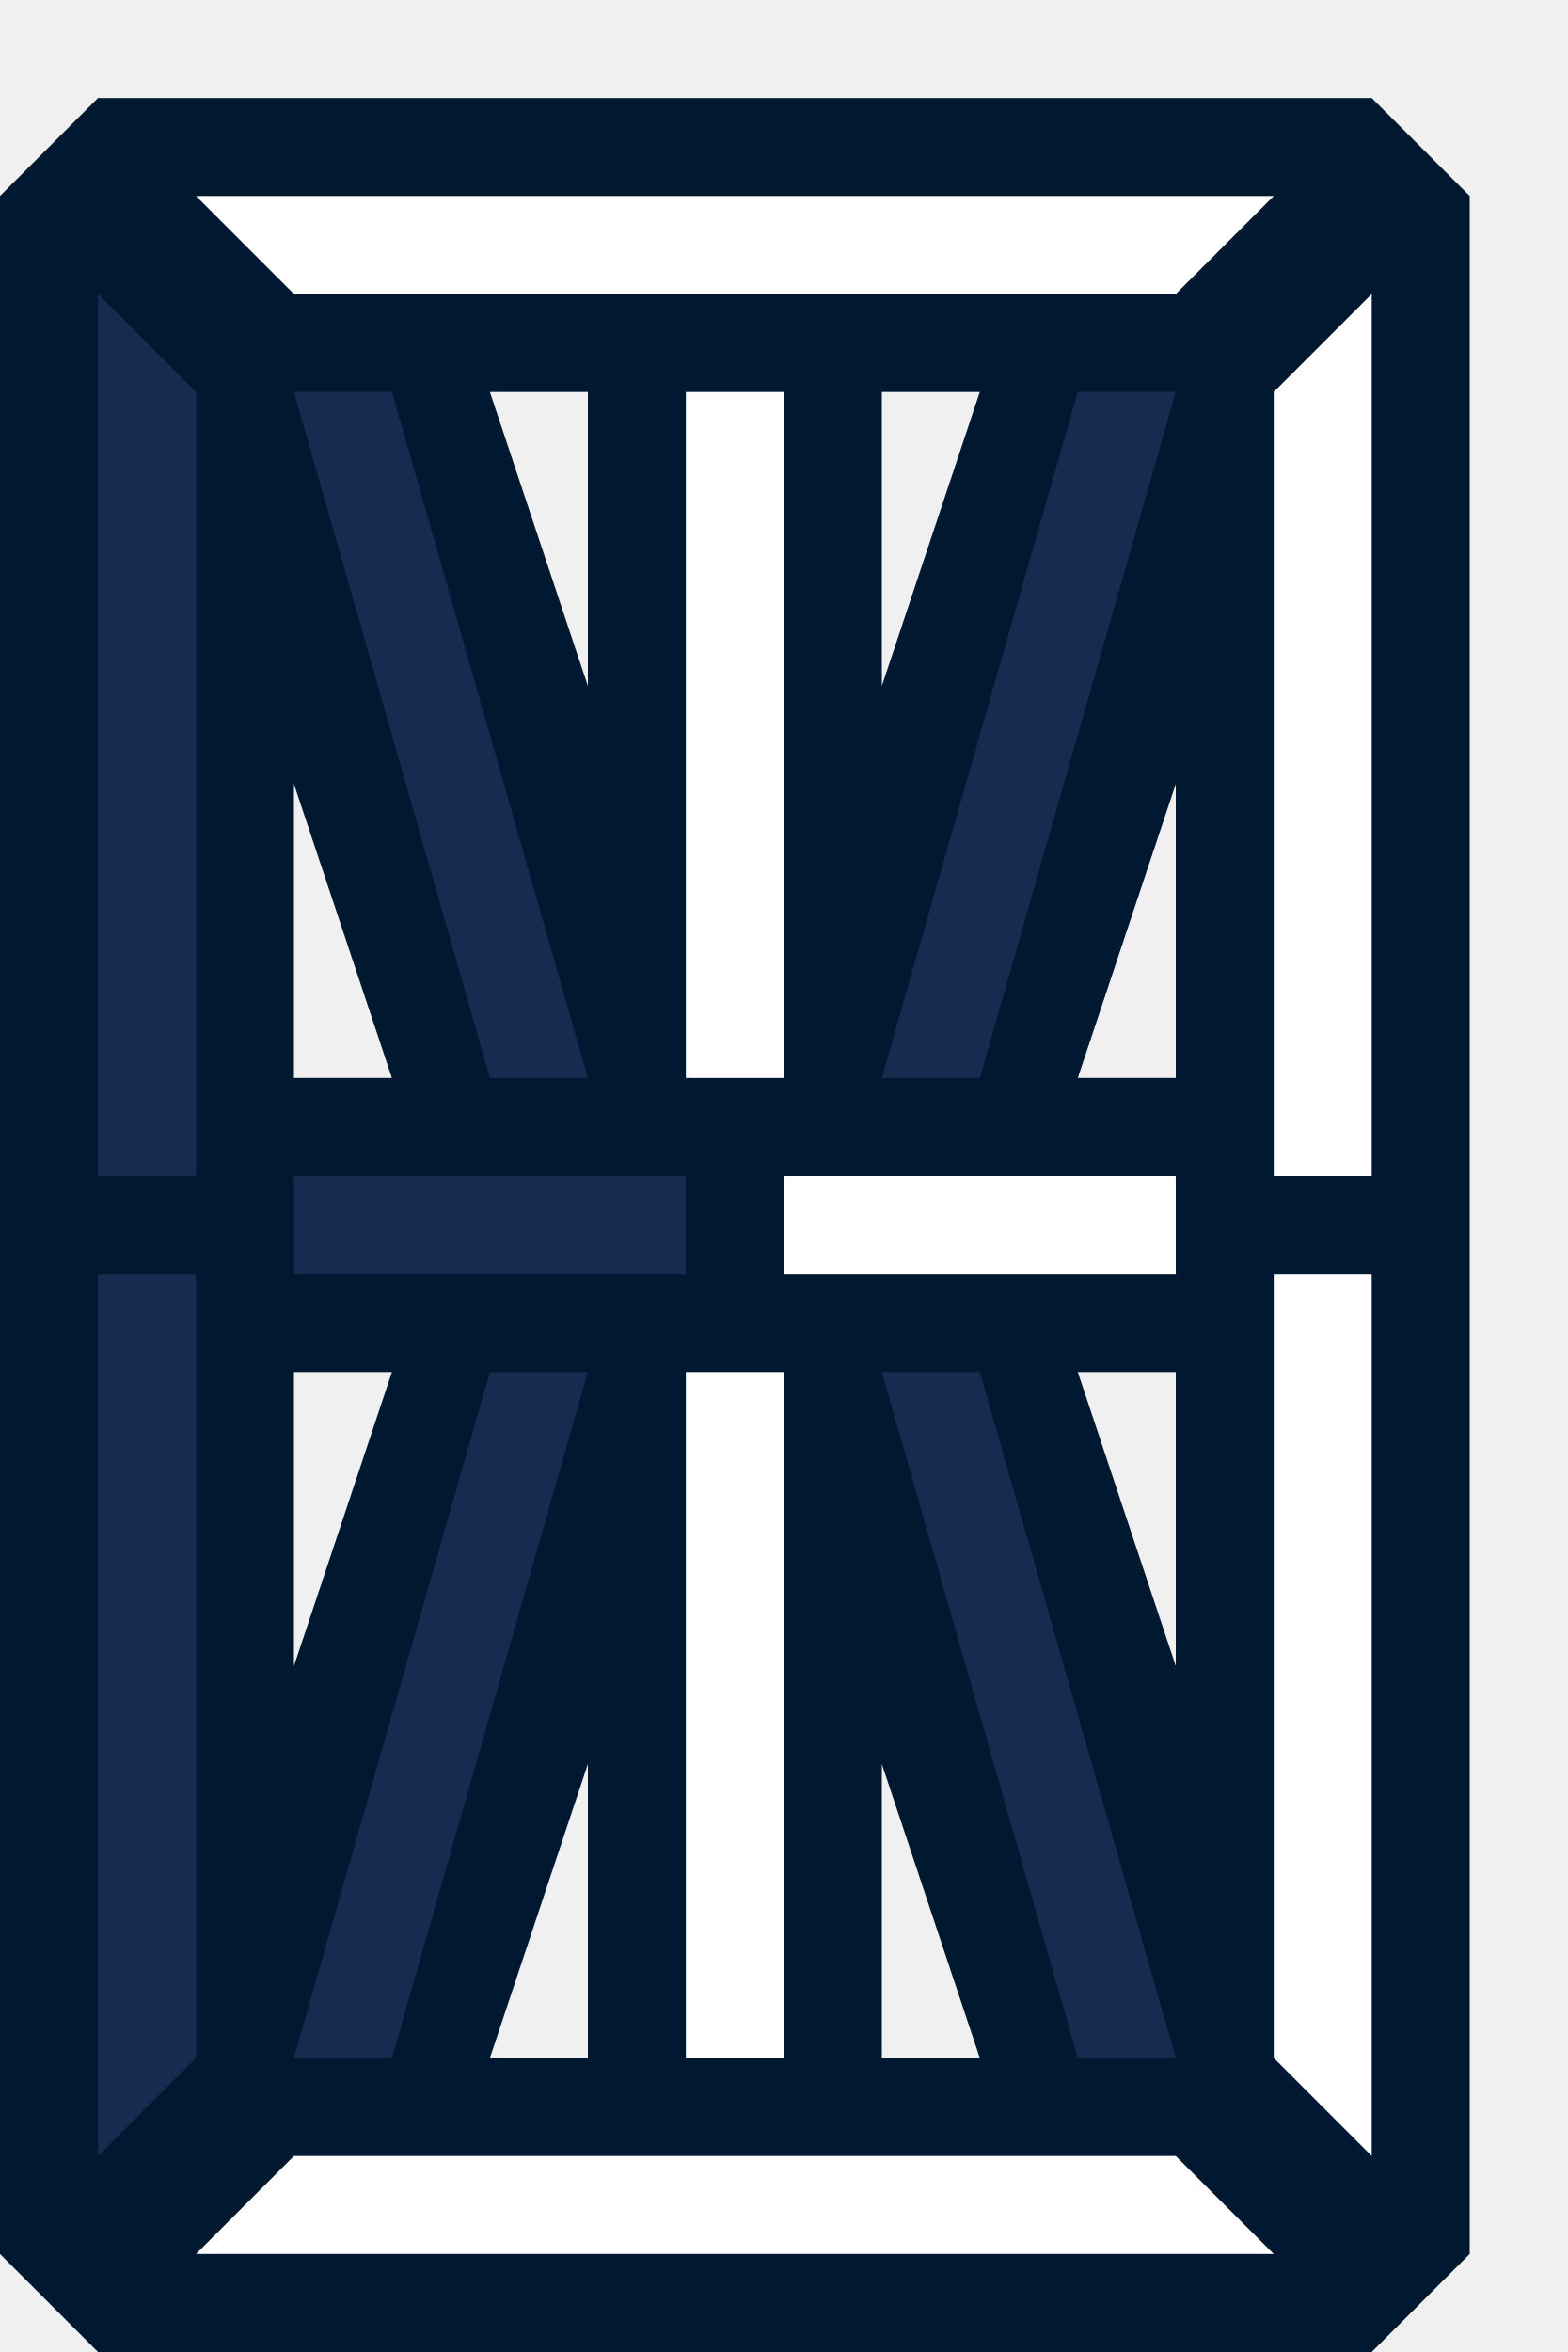
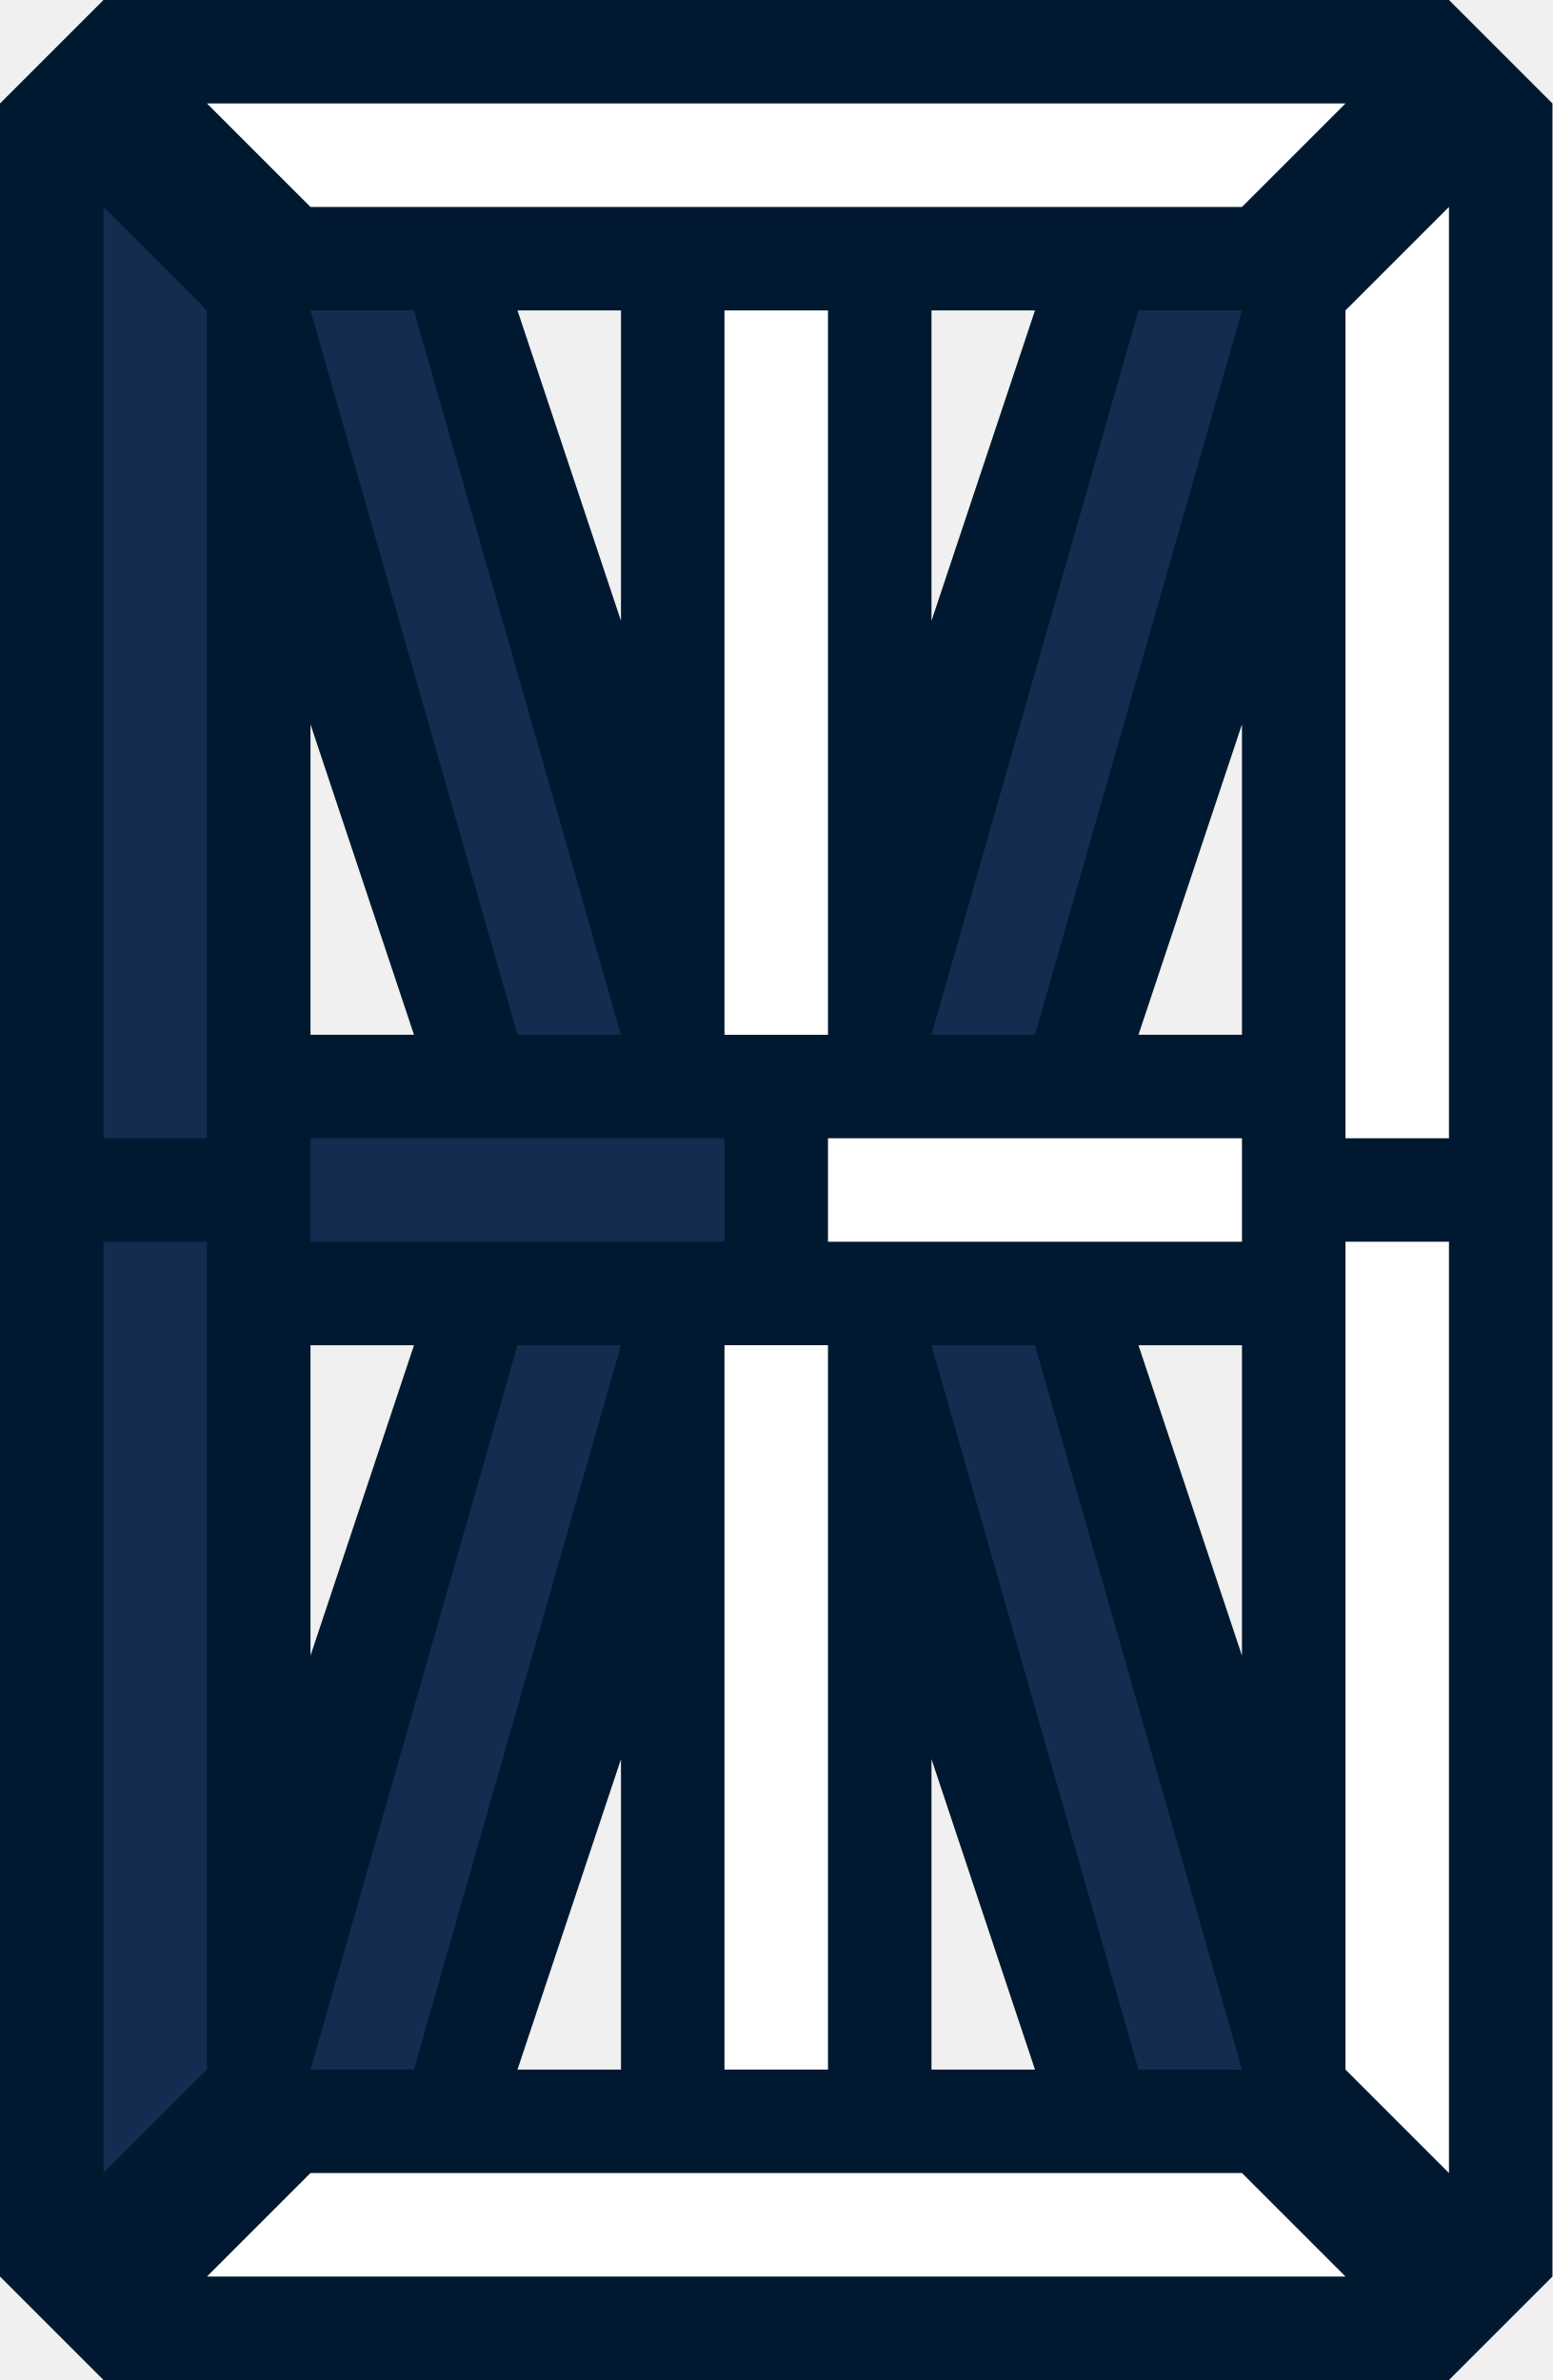
- <svg xmlns="http://www.w3.org/2000/svg" width="16" height="24" viewBox="0 0 16 24" version="1.1" id="svg8">
+ <svg xmlns="http://www.w3.org/2000/svg" width="15" height="23" viewBox="0 0 15 23" version="1.1" id="svg8">
  <defs id="defs2" />
-   <path style="fill:#001931;fill-opacity:1;stroke:none;stroke-opacity:1" d="M 1,1 0,2 v 21 l 1,1 h 13 l 1,-1 V 2 L 14,1 Z m 4,3 h 1 v 3 z m 4,0 h 1 L 9,7 Z M 3,8 4,11 H 3 Z m 9,0 v 3 h -1 z m -9,6 h 1 l -1,3 z m 8,0 h 1 v 3 z m -5,4 v 3 H 5 Z m 3,0 1,3 H 9 Z" id="path910" />
-   <path style="fill:#ffffff;fill-opacity:1;stroke:none;stroke-opacity:1" d="m 2,2 1,1 h 9 l 1,-1 z" id="path826" />
-   <path style="fill:#162b50;fill-opacity:1;stroke:none;stroke-opacity:1" d="m 1,3 1,1 v 8 H 1 Z" id="path828" />
-   <rect style="fill:#ffffff;fill-opacity:1;stroke:none;stroke-width:1;stroke-opacity:1" id="rect836" width="1" height="7" x="7" y="4" />
-   <rect style="fill:#162b50;fill-opacity:1;stroke:none;stroke-width:1;stroke-opacity:1" id="rect838" width="4" height="1" x="3" y="12" />
-   <path style="fill:#162b50;fill-opacity:1;stroke:none;stroke-opacity:1" d="m 9,11 2,-7 h 1 l -2,7 z" id="path840" />
-   <path style="fill:#162b50;fill-opacity:1;stroke:none;stroke-opacity:1" d="m 2,13 v 8 l -1,1 v -9 z" id="path844" />
-   <path style="fill:#ffffff;fill-opacity:1;stroke:none;stroke-opacity:1" d="m 2,23 1,-1 h 9 l 1,1 z" id="path846" />
-   <path style="fill:#ffffff;fill-opacity:1;stroke:none;stroke-opacity:1" d="m 13,21 1,1 v -9 h -1 z" id="path856" />
-   <path style="fill:#ffffff;fill-opacity:1;stroke:none;stroke-opacity:1" d="M 13,12 V 4 l 1,-1 v 9 z" id="path858" />
-   <rect style="fill:#ffffff;fill-opacity:1;stroke:none;stroke-width:1;stroke-opacity:1" id="rect860" width="4" height="1" x="8" y="12" />
-   <rect style="fill:#ffffff;fill-opacity:1;stroke:none;stroke-width:1;stroke-opacity:1" id="rect836-3" width="1" height="7" x="7" y="14" />
-   <path style="fill:#162b50;fill-opacity:1;stroke:none;stroke-opacity:1" d="M 6,11 4,4 H 3 l 2,7 z" id="path840-6" />
-   <path style="fill:#162b50;fill-opacity:1;stroke:none;stroke-opacity:1" d="m 9,14 2,7 h 1 l -2,-7 z" id="path840-7" />
-   <path style="fill:#162b50;fill-opacity:1;stroke:none;stroke-opacity:1" d="M 6,14 4,21 H 3 l 2,-7 z" id="path840-6-5" />
+   <path style="fill:#001931;fill-opacity:1;stroke:none;stroke-opacity:1" d="M 1,0 0,1 v 21 l 1,1 h 13 l 1,-1 V 1 L 14,0 Z m 4,3 h 1 v 3 z m 4,0 h 1 L 9,6 Z M 3,7 4,10 H 3 Z m 9,0 v 3 h -1 z m -9,6 h 1 l -1,3 z m 8,0 h 1 v 3 z m -5,4 v 3 H 5 Z m 3,0 1,3 H 9 Z" id="path910" />
+   <path style="fill:#ffffff;fill-opacity:1;stroke:none;stroke-opacity:1" d="m 2,1 1,1 h 9 l 1,-1 z" id="path826" />
+   <path style="fill:#162b50;fill-opacity:1;stroke:none;stroke-opacity:1" d="m 1,2 1,1 v 8 H 1 Z" id="path828" />
+   <rect style="fill:#ffffff;fill-opacity:1;stroke:none;stroke-width:1;stroke-opacity:1" id="rect836" width="1" height="7" x="7" y="3" />
+   <rect style="fill:#162b50;fill-opacity:1;stroke:none;stroke-width:1;stroke-opacity:1" id="rect838" width="4" height="1" x="3" y="11" />
+   <path style="fill:#162b50;fill-opacity:1;stroke:none;stroke-opacity:1" d="m 9,10 2,-7 h 1 l -2,7 z" id="path840" />
+   <path style="fill:#162b50;fill-opacity:1;stroke:none;stroke-opacity:1" d="m 2,12 v 8 l -1,1 v -9 z" id="path844" />
+   <path style="fill:#ffffff;fill-opacity:1;stroke:none;stroke-opacity:1" d="m 2,22 1,-1 h 9 l 1,1 z" id="path846" />
+   <path style="fill:#ffffff;fill-opacity:1;stroke:none;stroke-opacity:1" d="m 13,20 1,1 v -9 h -1 z" id="path856" />
+   <path style="fill:#ffffff;fill-opacity:1;stroke:none;stroke-opacity:1" d="M 13,11 V 3 l 1,-1 v 9 z" id="path858" />
+   <rect style="fill:#ffffff;fill-opacity:1;stroke:none;stroke-width:1;stroke-opacity:1" id="rect860" width="4" height="1" x="8" y="11" />
+   <rect style="fill:#ffffff;fill-opacity:1;stroke:none;stroke-width:1;stroke-opacity:1" id="rect836-3" width="1" height="7" x="7" y="13" />
+   <path style="fill:#162b50;fill-opacity:1;stroke:none;stroke-opacity:1" d="M 6,10 4,3 H 3 l 2,7 z" id="path840-6" />
+   <path style="fill:#162b50;fill-opacity:1;stroke:none;stroke-opacity:1" d="m 9,13 2,7 h 1 l -2,-7 z" id="path840-7" />
+   <path style="fill:#162b50;fill-opacity:1;stroke:none;stroke-opacity:1" d="M 6,13 4,20 H 3 l 2,-7 z" id="path840-6-5" />
</svg>
